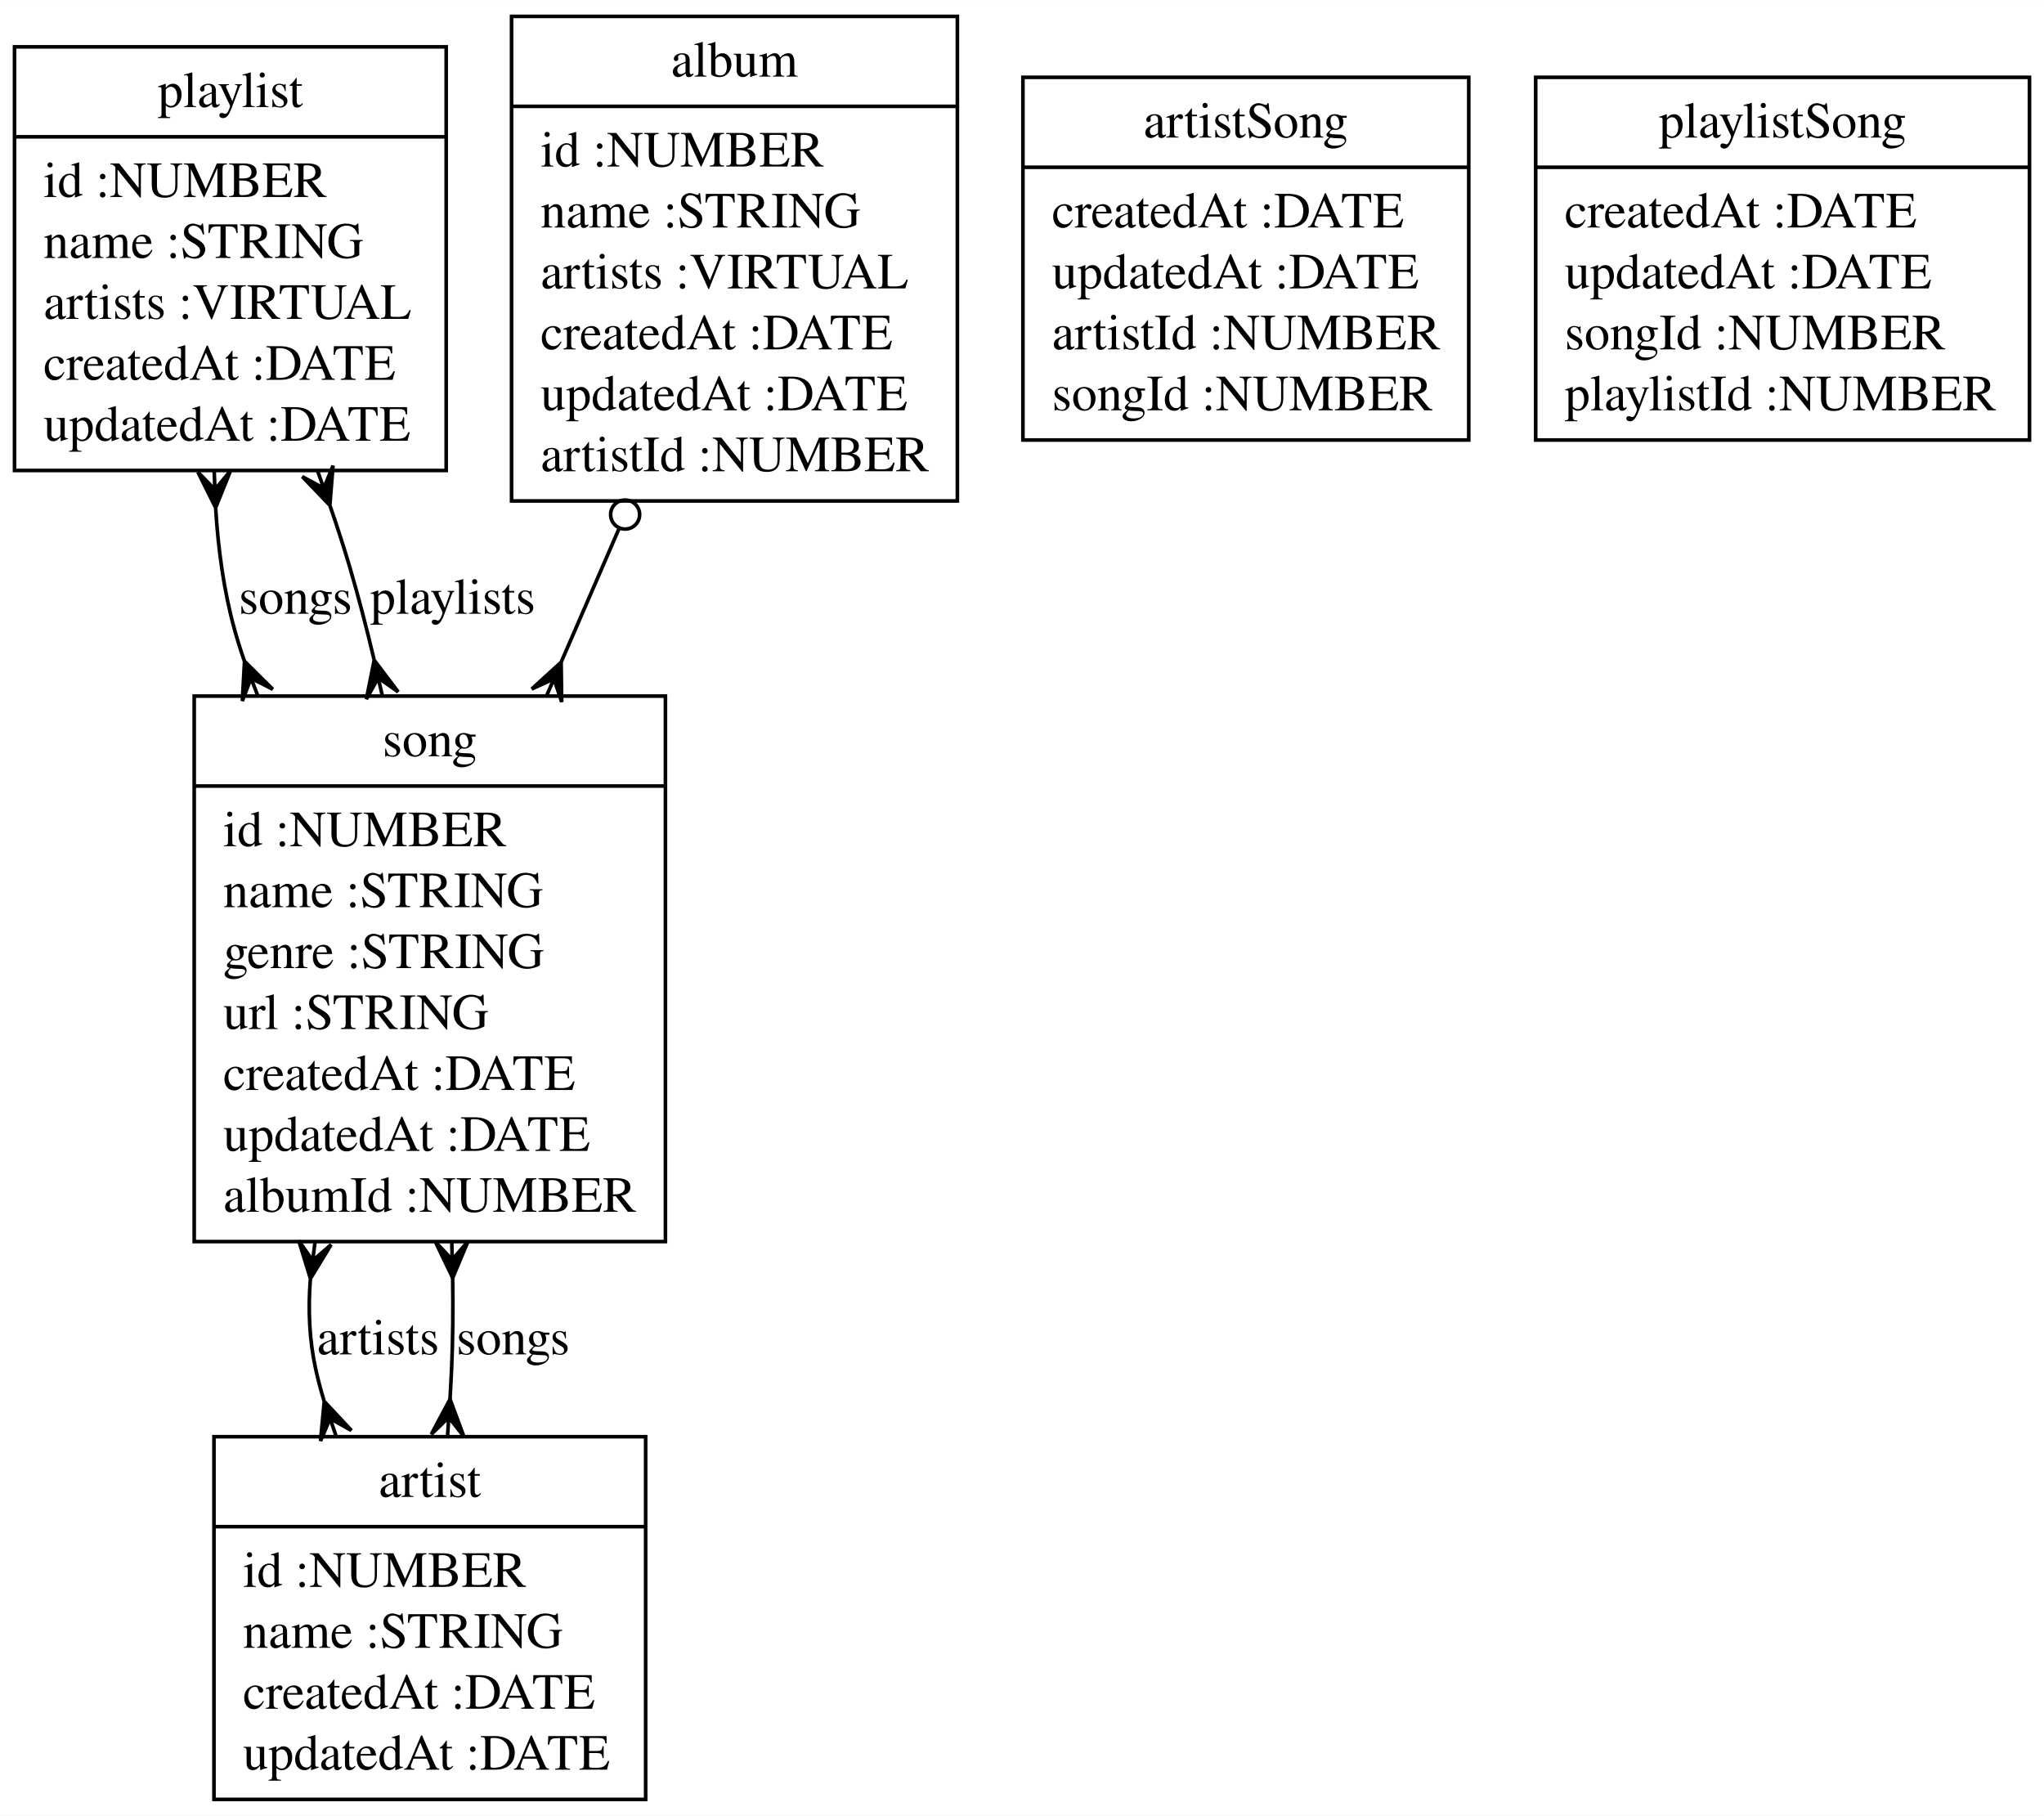
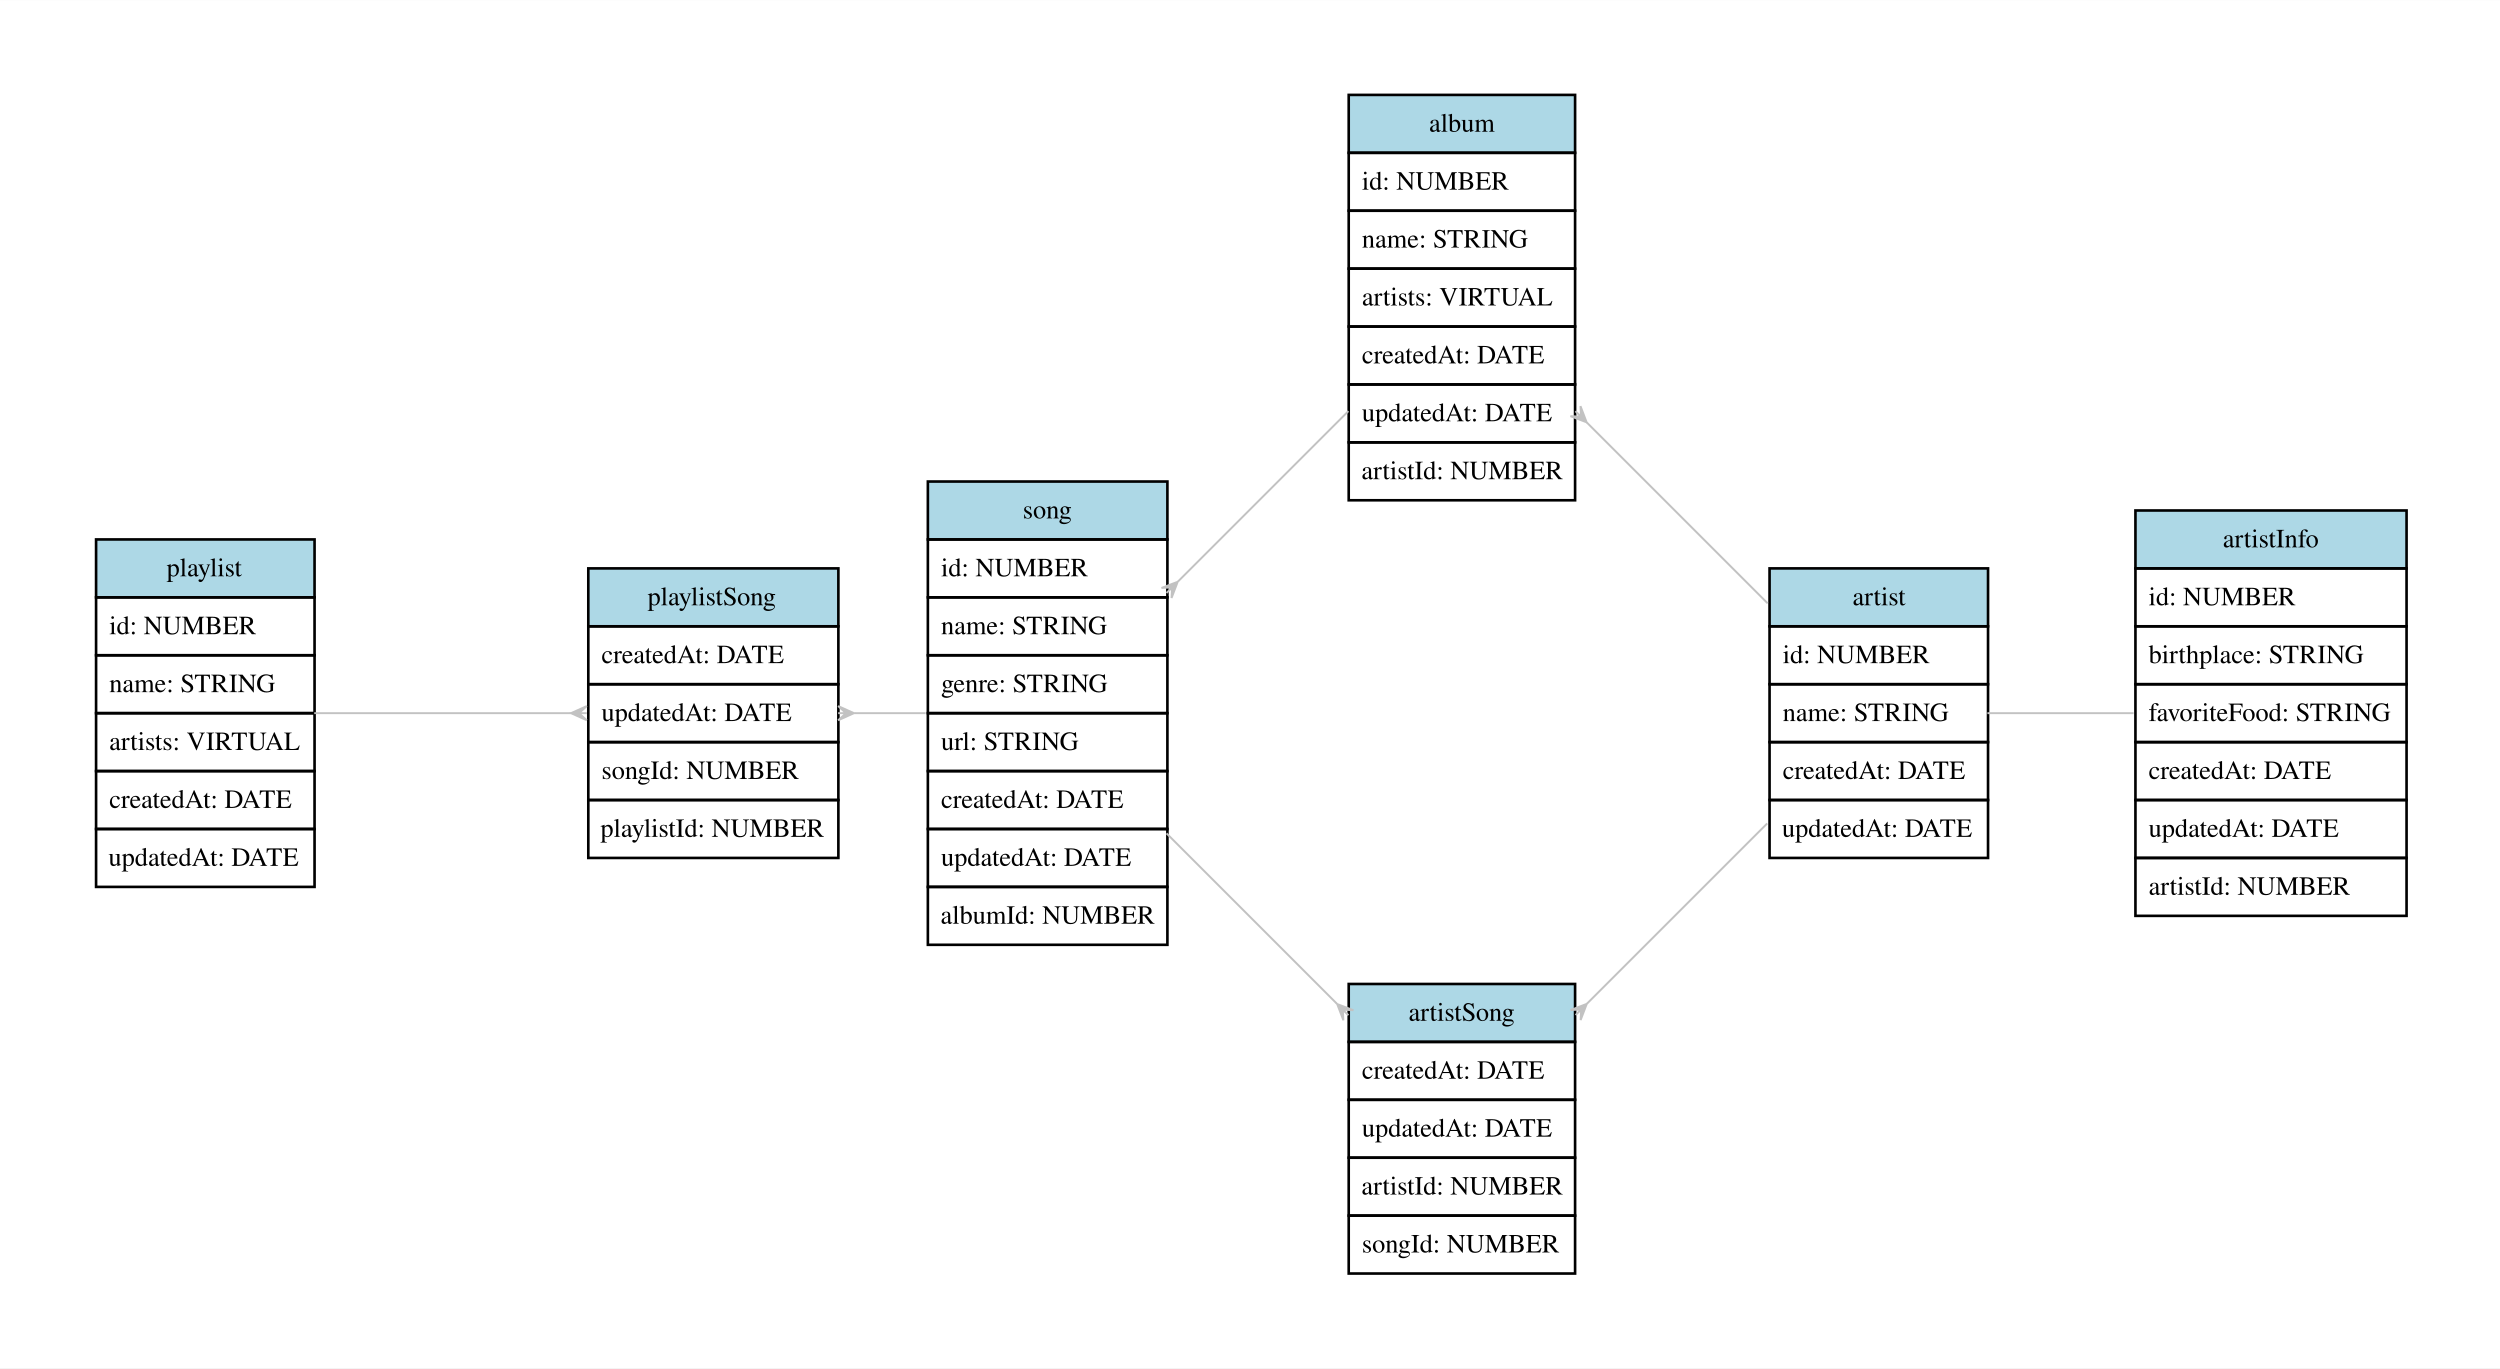
- <svg xmlns="http://www.w3.org/2000/svg" width="564pt" height="501pt" viewBox="0.00 0.00 563.59 500.60">
-   <g id="graph0" class="graph" transform="scale(1 1) rotate(0) translate(4 496.6)">
-     <polygon fill="white" stroke="none" points="-4,4 -4,-496.6 559.591,-496.6 559.591,4 -4,4" />
+ <svg xmlns="http://www.w3.org/2000/svg" width="950pt" height="520pt" viewBox="0.00 0.00 949.76 519.76">
+   <g id="graph0" class="graph" transform="scale(1 1) rotate(0) translate(36 483.7634)">
+     <polygon fill="#ffffff" stroke="transparent" points="-36,36 -36,-483.763 913.763,-483.763 913.763,36 -36,36" />
    <g id="node1" class="node">
-       <polygon fill="none" stroke="black" points="-1.42109e-14,-366.9 -1.42109e-14,-483.7 119.026,-483.7 119.026,-366.9 -1.42109e-14,-366.9" />
-       <text text-anchor="middle" x="59.513" y="-467.1" font-family="Times,serif" font-size="14.00">playlist</text>
-       <polyline fill="none" stroke="black" points="-1.42109e-14,-458.9 119.026,-458.9 " />
-       <text text-anchor="start" x="8" y="-442.3" font-family="Times,serif" font-size="14.00">id :NUMBER</text>
-       <text text-anchor="start" x="8" y="-425.5" font-family="Times,serif" font-size="14.00">name :STRING</text>
-       <text text-anchor="start" x="8" y="-408.7" font-family="Times,serif" font-size="14.00">artists :VIRTUAL</text>
-       <text text-anchor="start" x="8" y="-391.9" font-family="Times,serif" font-size="14.00">createdAt :DATE</text>
-       <text text-anchor="start" x="8" y="-375.1" font-family="Times,serif" font-size="14.00">updatedAt :DATE</text>
+       <polygon fill="#add8e6" stroke="transparent" points=".5,-256.882 .5,-278.882 83.5,-278.882 83.5,-256.882 .5,-256.882" />
+       <polygon fill="none" stroke="#000000" points=".5,-256.882 .5,-278.882 83.5,-278.882 83.5,-256.882 .5,-256.882" />
+       <text text-anchor="start" x="27.278" y="-264.882" font-family="Times,serif" font-size="10.00" fill="#000000">playlist</text>
+       <polygon fill="none" stroke="#000000" points=".5,-234.882 .5,-256.882 83.5,-256.882 83.5,-234.882 .5,-234.882" />
+       <text text-anchor="start" x="5.5" y="-242.882" font-family="Times,serif" font-size="10.00" fill="#000000">id: NUMBER</text>
+       <polygon fill="none" stroke="#000000" points=".5,-212.882 .5,-234.882 83.5,-234.882 83.5,-212.882 .5,-212.882" />
+       <text text-anchor="start" x="5.5" y="-220.882" font-family="Times,serif" font-size="10.00" fill="#000000">name: STRING</text>
+       <polygon fill="none" stroke="#000000" points=".5,-190.882 .5,-212.882 83.5,-212.882 83.5,-190.882 .5,-190.882" />
+       <text text-anchor="start" x="5.482" y="-198.882" font-family="Times,serif" font-size="10.00" fill="#000000">artists: VIRTUAL</text>
+       <polygon fill="none" stroke="#000000" points=".5,-168.882 .5,-190.882 83.5,-190.882 83.5,-168.882 .5,-168.882" />
+       <text text-anchor="start" x="5.5" y="-176.882" font-family="Times,serif" font-size="10.00" fill="#000000">createdAt: DATE</text>
+       <polygon fill="none" stroke="#000000" points=".5,-146.882 .5,-168.882 83.5,-168.882 83.5,-146.882 .5,-146.882" />
+       <text text-anchor="start" x="5.205" y="-154.882" font-family="Times,serif" font-size="10.00" fill="#000000">updatedAt: DATE</text>
+     </g>
+     <g id="node7" class="node">
+       <polygon fill="#add8e6" stroke="transparent" points="187.5,-245.882 187.5,-267.882 282.5,-267.882 282.5,-245.882 187.5,-245.882" />
+       <polygon fill="none" stroke="#000000" points="187.5,-245.882 187.5,-267.882 282.5,-267.882 282.5,-245.882 187.5,-245.882" />
+       <text text-anchor="start" x="209.999" y="-253.882" font-family="Times,serif" font-size="10.00" fill="#000000">playlistSong</text>
+       <polygon fill="none" stroke="#000000" points="187.5,-223.882 187.5,-245.882 282.5,-245.882 282.5,-223.882 187.5,-223.882" />
+       <text text-anchor="start" x="192.5" y="-231.882" font-family="Times,serif" font-size="10.00" fill="#000000">createdAt: DATE</text>
+       <polygon fill="none" stroke="#000000" points="187.5,-201.882 187.5,-223.882 282.5,-223.882 282.5,-201.882 187.5,-201.882" />
+       <text text-anchor="start" x="192.5" y="-209.882" font-family="Times,serif" font-size="10.00" fill="#000000">updatedAt: DATE</text>
+       <polygon fill="none" stroke="#000000" points="187.5,-179.882 187.5,-201.882 282.5,-201.882 282.5,-179.882 187.5,-179.882" />
+       <text text-anchor="start" x="192.5" y="-187.882" font-family="Times,serif" font-size="10.00" fill="#000000">songId: NUMBER</text>
+       <polygon fill="none" stroke="#000000" points="187.5,-157.882 187.5,-179.882 282.5,-179.882 282.5,-157.882 187.5,-157.882" />
+       <text text-anchor="start" x="192.087" y="-165.882" font-family="Times,serif" font-size="10.00" fill="#000000">playlistId: NUMBER</text>
+     </g>
+     <g id="edge1" class="edge">
+       <path fill="none" stroke="#c2c2c2" stroke-width=".75" d="M83.378,-212.882C111.96,-212.882 150.076,-212.882 180.876,-212.882" />
+       <polygon fill="#c2c2c2" stroke="#c2c2c2" stroke-width=".75" points="180.933,-212.882 186.933,-215.582 183.933,-212.882 186.933,-212.882 186.933,-212.882 186.933,-212.882 183.933,-212.882 186.933,-210.182 180.933,-212.882 180.933,-212.882" />
+     </g>
+     <g id="node2" class="node">
+       <polygon fill="#add8e6" stroke="transparent" points="636.263,-245.882 636.263,-267.882 719.263,-267.882 719.263,-245.882 636.263,-245.882" />
+       <polygon fill="none" stroke="#000000" points="636.263,-245.882 636.263,-267.882 719.263,-267.882 719.263,-245.882 636.263,-245.882" />
+       <text text-anchor="start" x="667.766" y="-253.882" font-family="Times,serif" font-size="10.00" fill="#000000">artist</text>
+       <polygon fill="none" stroke="#000000" points="636.263,-223.882 636.263,-245.882 719.263,-245.882 719.263,-223.882 636.263,-223.882" />
+       <text text-anchor="start" x="641.263" y="-231.882" font-family="Times,serif" font-size="10.00" fill="#000000">id: NUMBER</text>
+       <polygon fill="none" stroke="#000000" points="636.263,-201.882 636.263,-223.882 719.263,-223.882 719.263,-201.882 636.263,-201.882" />
+       <text text-anchor="start" x="641.263" y="-209.882" font-family="Times,serif" font-size="10.00" fill="#000000">name: STRING</text>
+       <polygon fill="none" stroke="#000000" points="636.263,-179.882 636.263,-201.882 719.263,-201.882 719.263,-179.882 636.263,-179.882" />
+       <text text-anchor="start" x="641.263" y="-187.882" font-family="Times,serif" font-size="10.00" fill="#000000">createdAt: DATE</text>
+       <polygon fill="none" stroke="#000000" points="636.263,-157.882 636.263,-179.882 719.263,-179.882 719.263,-157.882 636.263,-157.882" />
+       <text text-anchor="start" x="640.968" y="-165.882" font-family="Times,serif" font-size="10.00" fill="#000000">updatedAt: DATE</text>
+     </g>
+     <g id="node6" class="node">
+       <polygon fill="#add8e6" stroke="transparent" points="476.382,-88 476.382,-110 562.382,-110 562.382,-88 476.382,-88" />
+       <polygon fill="none" stroke="#000000" points="476.382,-88 476.382,-110 562.382,-110 562.382,-88 476.382,-88" />
+       <text text-anchor="start" x="499.105" y="-96" font-family="Times,serif" font-size="10.00" fill="#000000">artistSong</text>
+       <polygon fill="none" stroke="#000000" points="476.382,-66 476.382,-88 562.382,-88 562.382,-66 476.382,-66" />
+       <text text-anchor="start" x="481.382" y="-74" font-family="Times,serif" font-size="10.00" fill="#000000">createdAt: DATE</text>
+       <polygon fill="none" stroke="#000000" points="476.382,-44 476.382,-66 562.382,-66 562.382,-44 476.382,-44" />
+       <text text-anchor="start" x="481.382" y="-52" font-family="Times,serif" font-size="10.00" fill="#000000">updatedAt: DATE</text>
+       <polygon fill="none" stroke="#000000" points="476.382,-22 476.382,-44 562.382,-44 562.382,-22 476.382,-22" />
+       <text text-anchor="start" x="481.194" y="-30" font-family="Times,serif" font-size="10.00" fill="#000000">artistId: NUMBER</text>
+       <polygon fill="none" stroke="#000000" points="476.382,0 476.382,-22 562.382,-22 562.382,0 476.382,0" />
+       <text text-anchor="start" x="481.382" y="-8" font-family="Times,serif" font-size="10.00" fill="#000000">songId: NUMBER</text>
+     </g>
+     <g id="edge2" class="edge">
+       <path fill="none" stroke="#c2c2c2" stroke-width=".75" d="M635.369,-170.987C614.3,-149.918 588.678,-124.297 566.88,-102.499" />
+       <polygon fill="#c2c2c2" stroke="#c2c2c2" stroke-width=".75" points="566.817,-102.435 564.483,-96.283 564.696,-100.314 562.574,-98.192 562.574,-98.192 562.574,-98.192 564.696,-100.314 560.665,-100.102 566.817,-102.435 566.817,-102.435" />
+     </g>
+     <g id="node3" class="node">
+       <polygon fill="#add8e6" stroke="transparent" points="775.263,-267.882 775.263,-289.882 878.263,-289.882 878.263,-267.882 775.263,-267.882" />
+       <polygon fill="none" stroke="#000000" points="775.263,-267.882 775.263,-289.882 878.263,-289.882 878.263,-267.882 775.263,-267.882" />
+       <text text-anchor="start" x="808.437" y="-275.882" font-family="Times,serif" font-size="10.00" fill="#000000">artistInfo</text>
+       <polygon fill="none" stroke="#000000" points="775.263,-245.882 775.263,-267.882 878.263,-267.882 878.263,-245.882 775.263,-245.882" />
+       <text text-anchor="start" x="780.263" y="-253.882" font-family="Times,serif" font-size="10.00" fill="#000000">id: NUMBER</text>
+       <polygon fill="none" stroke="#000000" points="775.263,-223.882 775.263,-245.882 878.263,-245.882 878.263,-223.882 775.263,-223.882" />
+       <text text-anchor="start" x="780.263" y="-231.882" font-family="Times,serif" font-size="10.00" fill="#000000">birthplace: STRING</text>
+       <polygon fill="none" stroke="#000000" points="775.263,-201.882 775.263,-223.882 878.263,-223.882 878.263,-201.882 775.263,-201.882" />
+       <text text-anchor="start" x="780.245" y="-209.882" font-family="Times,serif" font-size="10.00" fill="#000000">favoriteFood: STRING</text>
+       <polygon fill="none" stroke="#000000" points="775.263,-179.882 775.263,-201.882 878.263,-201.882 878.263,-179.882 775.263,-179.882" />
+       <text text-anchor="start" x="780.263" y="-187.882" font-family="Times,serif" font-size="10.00" fill="#000000">createdAt: DATE</text>
+       <polygon fill="none" stroke="#000000" points="775.263,-157.882 775.263,-179.882 878.263,-179.882 878.263,-157.882 775.263,-157.882" />
+       <text text-anchor="start" x="780.263" y="-165.882" font-family="Times,serif" font-size="10.00" fill="#000000">updatedAt: DATE</text>
+       <polygon fill="none" stroke="#000000" points="775.263,-135.882 775.263,-157.882 878.263,-157.882 878.263,-135.882 775.263,-135.882" />
+       <text text-anchor="start" x="780.263" y="-143.882" font-family="Times,serif" font-size="10.00" fill="#000000">artistId: NUMBER</text>
+     </g>
+     <g id="edge5" class="edge">
+       <path fill="none" stroke="#c2c2c2" stroke-width=".75" d="M774.569,-212.882C756.413,-212.882 736.258,-212.882 719.022,-212.882" />
    </g>
    <g id="node4" class="node">
-       <polygon fill="none" stroke="black" points="49.548,-154.3 49.548,-304.7 179.478,-304.7 179.478,-154.3 49.548,-154.3" />
-       <text text-anchor="middle" x="114.513" y="-288.1" font-family="Times,serif" font-size="14.00">song</text>
-       <polyline fill="none" stroke="black" points="49.548,-279.9 179.478,-279.9 " />
-       <text text-anchor="start" x="57.548" y="-263.3" font-family="Times,serif" font-size="14.00">id :NUMBER</text>
-       <text text-anchor="start" x="57.548" y="-246.5" font-family="Times,serif" font-size="14.00">name :STRING</text>
-       <text text-anchor="start" x="57.548" y="-229.7" font-family="Times,serif" font-size="14.00">genre :STRING</text>
-       <text text-anchor="start" x="57.548" y="-212.9" font-family="Times,serif" font-size="14.00">url :STRING</text>
-       <text text-anchor="start" x="57.548" y="-196.1" font-family="Times,serif" font-size="14.00">createdAt :DATE</text>
-       <text text-anchor="start" x="57.548" y="-179.3" font-family="Times,serif" font-size="14.00">updatedAt :DATE</text>
-       <text text-anchor="start" x="57.548" y="-162.5" font-family="Times,serif" font-size="14.00">albumId :NUMBER</text>
+       <polygon fill="#add8e6" stroke="transparent" points="476.382,-425.763 476.382,-447.763 562.382,-447.763 562.382,-425.763 476.382,-425.763" />
+       <polygon fill="none" stroke="#000000" points="476.382,-425.763 476.382,-447.763 562.382,-447.763 562.382,-425.763 476.382,-425.763" />
+       <text text-anchor="start" x="506.883" y="-433.763" font-family="Times,serif" font-size="10.00" fill="#000000">album</text>
+       <polygon fill="none" stroke="#000000" points="476.382,-403.763 476.382,-425.763 562.382,-425.763 562.382,-403.763 476.382,-403.763" />
+       <text text-anchor="start" x="481.382" y="-411.763" font-family="Times,serif" font-size="10.00" fill="#000000">id: NUMBER</text>
+       <polygon fill="none" stroke="#000000" points="476.382,-381.763 476.382,-403.763 562.382,-403.763 562.382,-381.763 476.382,-381.763" />
+       <text text-anchor="start" x="481.382" y="-389.763" font-family="Times,serif" font-size="10.00" fill="#000000">name: STRING</text>
+       <polygon fill="none" stroke="#000000" points="476.382,-359.763 476.382,-381.763 562.382,-381.763 562.382,-359.763 476.382,-359.763" />
+       <text text-anchor="start" x="481.382" y="-367.763" font-family="Times,serif" font-size="10.00" fill="#000000">artists: VIRTUAL</text>
+       <polygon fill="none" stroke="#000000" points="476.382,-337.763 476.382,-359.763 562.382,-359.763 562.382,-337.763 476.382,-337.763" />
+       <text text-anchor="start" x="481.382" y="-345.763" font-family="Times,serif" font-size="10.00" fill="#000000">createdAt: DATE</text>
+       <polygon fill="none" stroke="#000000" points="476.382,-315.763 476.382,-337.763 562.382,-337.763 562.382,-315.763 476.382,-315.763" />
+       <text text-anchor="start" x="481.382" y="-323.763" font-family="Times,serif" font-size="10.00" fill="#000000">updatedAt: DATE</text>
+       <polygon fill="none" stroke="#000000" points="476.382,-293.763 476.382,-315.763 562.382,-315.763 562.382,-293.763 476.382,-293.763" />
+       <text text-anchor="start" x="481.194" y="-301.763" font-family="Times,serif" font-size="10.00" fill="#000000">artistId: NUMBER</text>
    </g>
-     <g id="edge1" class="edge">
-       <path fill="none" stroke="black" d="M55.468,-356.409C56.158,-345.178 57.715,-333.76 60.624,-323.2 61.438,-320.244 62.37,-317.285 63.402,-314.336" />
-       <polygon fill="black" stroke="black" points="55.458,-356.649 50.566,-366.463 55.26,-361.645 55.062,-366.641 55.062,-366.641 55.062,-366.641 55.26,-361.645 59.559,-366.819 55.458,-356.649 55.458,-356.649" />
-       <polygon fill="black" stroke="black" points="63.419,-314.293 71.214,-306.581 65.217,-309.628 67.015,-304.962 67.015,-304.962 67.015,-304.962 65.217,-309.628 62.816,-303.344 63.419,-314.293 63.419,-314.293" />
-       <text text-anchor="middle" x="77.458" y="-327.4" font-family="Times,serif" font-size="14.00">songs</text>
+     <g id="edge6" class="edge">
+       <path fill="none" stroke="#c2c2c2" stroke-width=".75" d="M566.843,-323.303C588.707,-301.438 614.424,-275.721 635.537,-254.608" />
+       <polygon fill="#c2c2c2" stroke="#c2c2c2" stroke-width=".75" points="566.766,-323.379 560.614,-325.712 564.645,-325.5 562.524,-327.622 562.524,-327.622 562.524,-327.622 564.645,-325.5 564.433,-329.531 566.766,-323.379 566.766,-323.379" />
    </g>
-     <g id="node2" class="node">
-       <polygon fill="none" stroke="black" points="55,-0.5 55,-100.5 174.026,-100.5 174.026,-0.5 55,-0.5" />
-       <text text-anchor="middle" x="114.513" y="-83.9" font-family="Times,serif" font-size="14.00">artist</text>
-       <polyline fill="none" stroke="black" points="55,-75.7 174.026,-75.7 " />
-       <text text-anchor="start" x="63" y="-59.1" font-family="Times,serif" font-size="14.00">id :NUMBER</text>
-       <text text-anchor="start" x="63" y="-42.3" font-family="Times,serif" font-size="14.00">name :STRING</text>
-       <text text-anchor="start" x="63" y="-25.5" font-family="Times,serif" font-size="14.00">createdAt :DATE</text>
-       <text text-anchor="start" x="63" y="-8.7" font-family="Times,serif" font-size="14.00">updatedAt :DATE</text>
+     <g id="node5" class="node">
+       <polygon fill="#add8e6" stroke="transparent" points="316.5,-278.882 316.5,-300.882 407.5,-300.882 407.5,-278.882 316.5,-278.882" />
+       <polygon fill="none" stroke="#000000" points="316.5,-278.882 316.5,-300.882 407.5,-300.882 407.5,-278.882 316.5,-278.882" />
+       <text text-anchor="start" x="352.555" y="-286.882" font-family="Times,serif" font-size="10.00" fill="#000000">song</text>
+       <polygon fill="none" stroke="#000000" points="316.5,-256.882 316.5,-278.882 407.5,-278.882 407.5,-256.882 316.5,-256.882" />
+       <text text-anchor="start" x="321.5" y="-264.882" font-family="Times,serif" font-size="10.00" fill="#000000">id: NUMBER</text>
+       <polygon fill="none" stroke="#000000" points="316.5,-234.882 316.5,-256.882 407.5,-256.882 407.5,-234.882 316.5,-234.882" />
+       <text text-anchor="start" x="321.5" y="-242.882" font-family="Times,serif" font-size="10.00" fill="#000000">name: STRING</text>
+       <polygon fill="none" stroke="#000000" points="316.5,-212.882 316.5,-234.882 407.5,-234.882 407.5,-212.882 316.5,-212.882" />
+       <text text-anchor="start" x="321.5" y="-220.882" font-family="Times,serif" font-size="10.00" fill="#000000">genre: STRING</text>
+       <polygon fill="none" stroke="#000000" points="316.5,-190.882 316.5,-212.882 407.5,-212.882 407.5,-190.882 316.5,-190.882" />
+       <text text-anchor="start" x="321.5" y="-198.882" font-family="Times,serif" font-size="10.00" fill="#000000">url: STRING</text>
+       <polygon fill="none" stroke="#000000" points="316.5,-168.882 316.5,-190.882 407.5,-190.882 407.5,-168.882 316.5,-168.882" />
+       <text text-anchor="start" x="321.5" y="-176.882" font-family="Times,serif" font-size="10.00" fill="#000000">createdAt: DATE</text>
+       <polygon fill="none" stroke="#000000" points="316.5,-146.882 316.5,-168.882 407.5,-168.882 407.5,-146.882 316.5,-146.882" />
+       <text text-anchor="start" x="321.5" y="-154.882" font-family="Times,serif" font-size="10.00" fill="#000000">updatedAt: DATE</text>
+       <polygon fill="none" stroke="#000000" points="316.5,-124.882 316.5,-146.882 407.5,-146.882 407.5,-124.882 316.5,-124.882" />
+       <text text-anchor="start" x="321.31" y="-132.882" font-family="Times,serif" font-size="10.00" fill="#000000">albumId: NUMBER</text>
    </g>
-     <g id="edge2" class="edge">
-       <path fill="none" stroke="black" d="M120.086,-110.87C120.251,-113.617 120.395,-116.337 120.513,-119 120.877,-127.202 120.948,-135.749 120.814,-144.29" />
-       <polygon fill="black" stroke="black" points="120.084,-110.842 123.899,-100.562 119.747,-105.854 119.409,-100.865 119.409,-100.865 119.409,-100.865 119.747,-105.854 114.92,-101.169 120.084,-110.842 120.084,-110.842" />
-       <polygon fill="black" stroke="black" points="120.814,-144.297 116.07,-154.184 120.692,-149.296 120.569,-154.294 120.569,-154.294 120.569,-154.294 120.692,-149.296 125.068,-154.405 120.814,-144.297 120.814,-144.297" />
-       <text text-anchor="middle" x="137.458" y="-123.2" font-family="Times,serif" font-size="14.00">songs</text>
-     </g>
-     <g id="node3" class="node">
-       <polygon fill="none" stroke="black" points="137.05,-358.5 137.05,-492.1 259.976,-492.1 259.976,-358.5 137.05,-358.5" />
-       <text text-anchor="middle" x="198.513" y="-475.5" font-family="Times,serif" font-size="14.00">album</text>
-       <polyline fill="none" stroke="black" points="137.05,-467.3 259.976,-467.3 " />
-       <text text-anchor="start" x="145.05" y="-450.7" font-family="Times,serif" font-size="14.00">id :NUMBER</text>
-       <text text-anchor="start" x="145.05" y="-433.9" font-family="Times,serif" font-size="14.00">name :STRING</text>
-       <text text-anchor="start" x="145.05" y="-417.1" font-family="Times,serif" font-size="14.00">artists :VIRTUAL</text>
-       <text text-anchor="start" x="145.05" y="-400.3" font-family="Times,serif" font-size="14.00">createdAt :DATE</text>
-       <text text-anchor="start" x="145.05" y="-383.5" font-family="Times,serif" font-size="14.00">updatedAt :DATE</text>
-       <text text-anchor="start" x="145.05" y="-366.7" font-family="Times,serif" font-size="14.00">artistId :NUMBER</text>
+     <g id="edge7" class="edge">
+       <path fill="none" stroke="#c2c2c2" stroke-width=".75" d="M411.554,-262.936C432.352,-283.733 456.252,-307.634 476.258,-327.639" />
+       <polygon fill="#c2c2c2" stroke="#c2c2c2" stroke-width=".75" points="411.409,-262.79 409.075,-256.638 409.287,-260.669 407.166,-258.548 407.166,-258.548 407.166,-258.548 409.287,-260.669 405.257,-260.457 411.409,-262.79 411.409,-262.79" />
    </g>
    <g id="edge3" class="edge">
-       <path fill="none" stroke="black" d="M166.772,-351.07C161.551,-339.024 156.105,-326.459 150.784,-314.182" />
-       <ellipse fill="none" stroke="black" cx="168.366" cy="-354.748" rx="4" ry="4" />
-       <polygon fill="black" stroke="black" points="150.722,-314.039 150.874,-303.074 148.733,-309.451 146.745,-304.864 146.745,-304.864 146.745,-304.864 148.733,-309.451 142.616,-306.653 150.722,-314.039 150.722,-314.039" />
-     </g>
-     <g id="edge5" class="edge">
-       <path fill="none" stroke="black" d="M99.114,-314.87C97.093,-323.409 94.889,-331.91 92.513,-340 90.867,-345.603 89.004,-351.356 87.021,-357.096" />
-       <polygon fill="black" stroke="black" points="99.176,-314.6 105.79,-305.853 100.289,-309.725 101.403,-304.851 101.403,-304.851 101.403,-304.851 100.289,-309.725 97.016,-303.849 99.176,-314.6 99.176,-314.6" />
-       <polygon fill="black" stroke="black" points="86.949,-357.298 79.35,-365.205 85.269,-362.008 83.588,-366.717 83.588,-366.717 83.588,-366.717 85.269,-362.008 87.827,-368.229 86.949,-357.298 86.949,-357.298" />
-       <text text-anchor="middle" x="120.846" y="-327.4" font-family="Times,serif" font-size="14.00">playlists</text>
+       <path fill="none" stroke="#c2c2c2" stroke-width=".75" d="M407.166,-167.216C427.487,-146.895 451.408,-122.974 471.932,-102.45" />
+       <polygon fill="#c2c2c2" stroke="#c2c2c2" stroke-width=".75" points="472.015,-102.367 478.167,-100.033 474.136,-100.245 476.258,-98.124 476.258,-98.124 476.258,-98.124 474.136,-100.245 474.349,-96.215 472.015,-102.367 472.015,-102.367" />
    </g>
    <g id="edge4" class="edge">
-       <path fill="none" stroke="black" d="M81.57,-143.845C80.921,-135.485 81.283,-127.1 83.077,-119 83.706,-116.16 84.467,-113.298 85.332,-110.44" />
-       <polygon fill="black" stroke="black" points="81.6,-144.085 78.369,-154.564 82.217,-149.046 82.834,-154.008 82.834,-154.008 82.834,-154.008 82.217,-149.046 87.3,-153.453 81.6,-144.085 81.6,-144.085" />
-       <polygon fill="black" stroke="black" points="85.402,-110.235 92.893,-102.227 87.018,-105.504 88.635,-100.772 88.635,-100.772 88.635,-100.772 87.018,-105.504 84.376,-99.317 85.402,-110.235 85.402,-110.235" />
-       <text text-anchor="middle" x="100.231" y="-123.2" font-family="Times,serif" font-size="14.00">artists</text>
-     </g>
-     <g id="node5" class="node">
-       <polygon fill="none" stroke="black" points="278.05,-375.3 278.05,-475.3 400.976,-475.3 400.976,-375.3 278.05,-375.3" />
-       <text text-anchor="middle" x="339.513" y="-458.7" font-family="Times,serif" font-size="14.00">artistSong</text>
-       <polyline fill="none" stroke="black" points="278.05,-450.5 400.976,-450.5 " />
-       <text text-anchor="start" x="286.05" y="-433.9" font-family="Times,serif" font-size="14.00">createdAt :DATE</text>
-       <text text-anchor="start" x="286.05" y="-417.1" font-family="Times,serif" font-size="14.00">updatedAt :DATE</text>
-       <text text-anchor="start" x="286.05" y="-400.3" font-family="Times,serif" font-size="14.00">artistId :NUMBER</text>
-       <text text-anchor="start" x="286.05" y="-383.5" font-family="Times,serif" font-size="14.00">songId :NUMBER</text>
-     </g>
-     <g id="node6" class="node">
-       <polygon fill="none" stroke="black" points="419.435,-375.3 419.435,-475.3 555.591,-475.3 555.591,-375.3 419.435,-375.3" />
-       <text text-anchor="middle" x="487.513" y="-458.7" font-family="Times,serif" font-size="14.00">playlistSong</text>
-       <polyline fill="none" stroke="black" points="419.435,-450.5 555.591,-450.5 " />
-       <text text-anchor="start" x="427.435" y="-433.9" font-family="Times,serif" font-size="14.00">createdAt :DATE</text>
-       <text text-anchor="start" x="427.435" y="-417.1" font-family="Times,serif" font-size="14.00">updatedAt :DATE</text>
-       <text text-anchor="start" x="427.435" y="-400.3" font-family="Times,serif" font-size="14.00">songId :NUMBER</text>
-       <text text-anchor="start" x="427.435" y="-383.5" font-family="Times,serif" font-size="14.00">playlistId :NUMBER</text>
+       <path fill="none" stroke="#c2c2c2" stroke-width=".75" d="M315.65,-212.882C306.875,-212.882 297.612,-212.882 288.607,-212.882" />
+       <polygon fill="#c2c2c2" stroke="#c2c2c2" stroke-width=".75" points="288.423,-212.882 282.423,-210.182 285.423,-212.882 282.423,-212.882 282.423,-212.882 282.423,-212.882 285.423,-212.882 282.423,-215.582 288.423,-212.882 288.423,-212.882" />
    </g>
  </g>
</svg>
